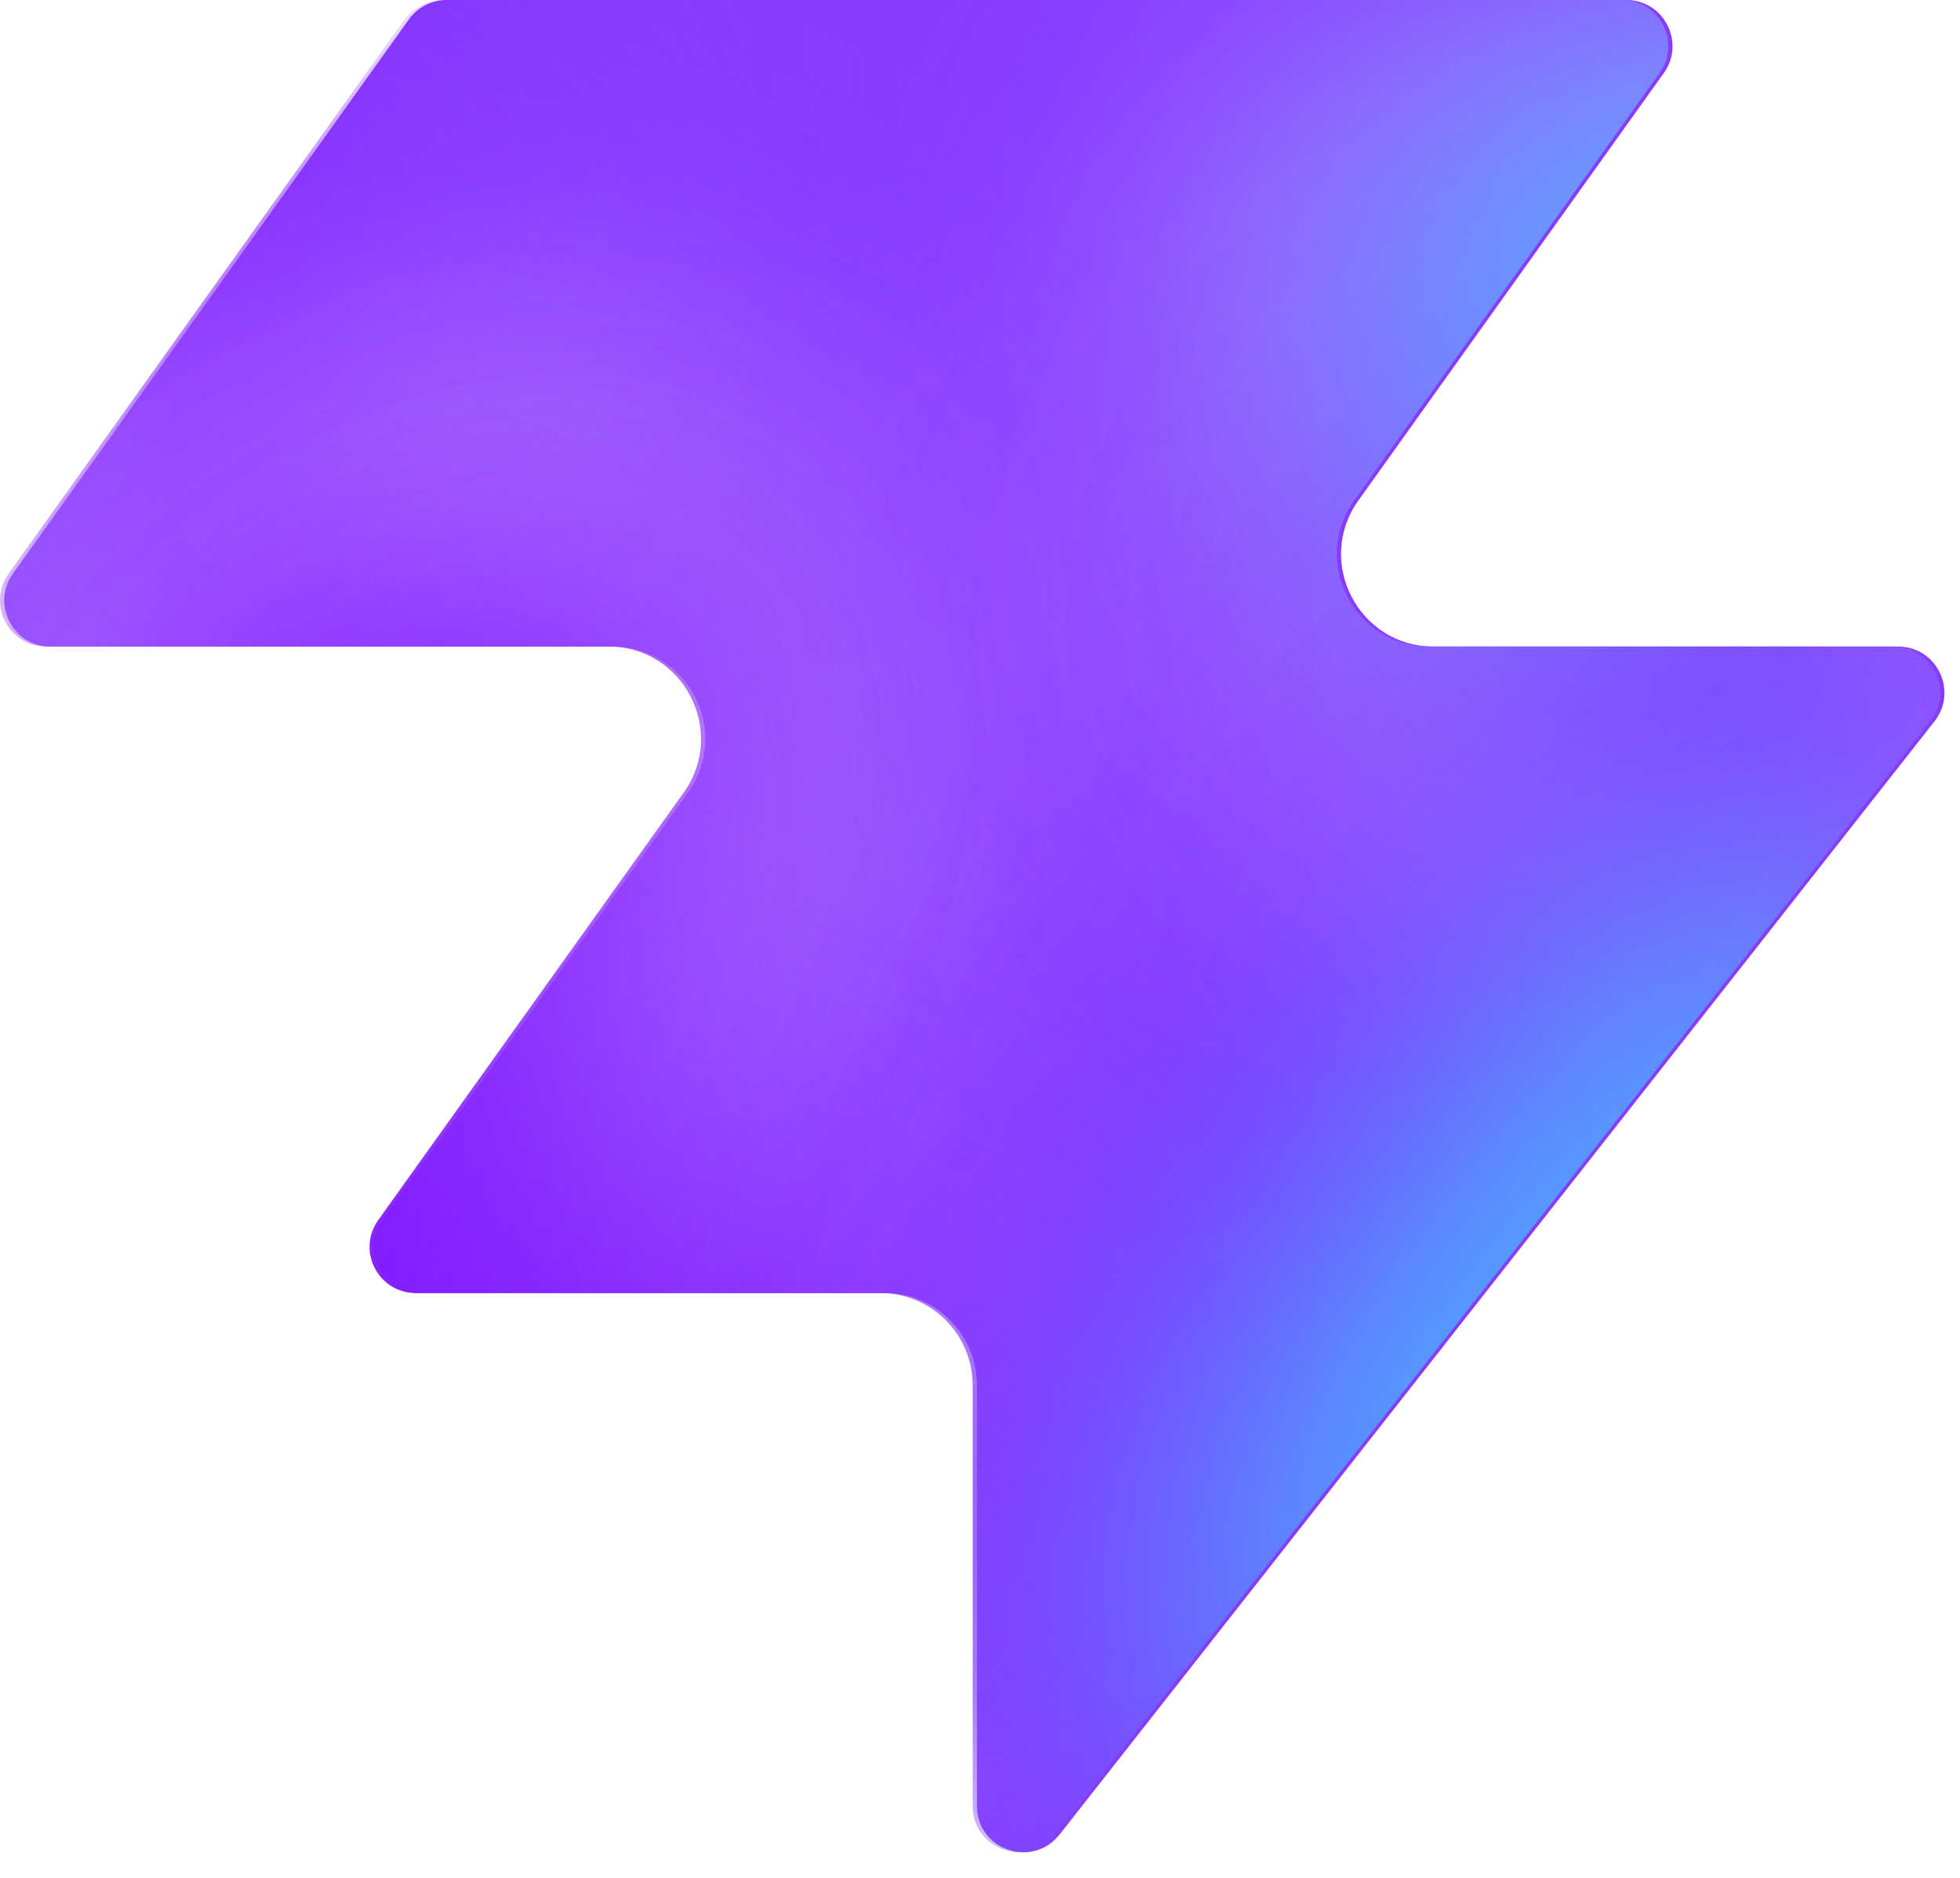
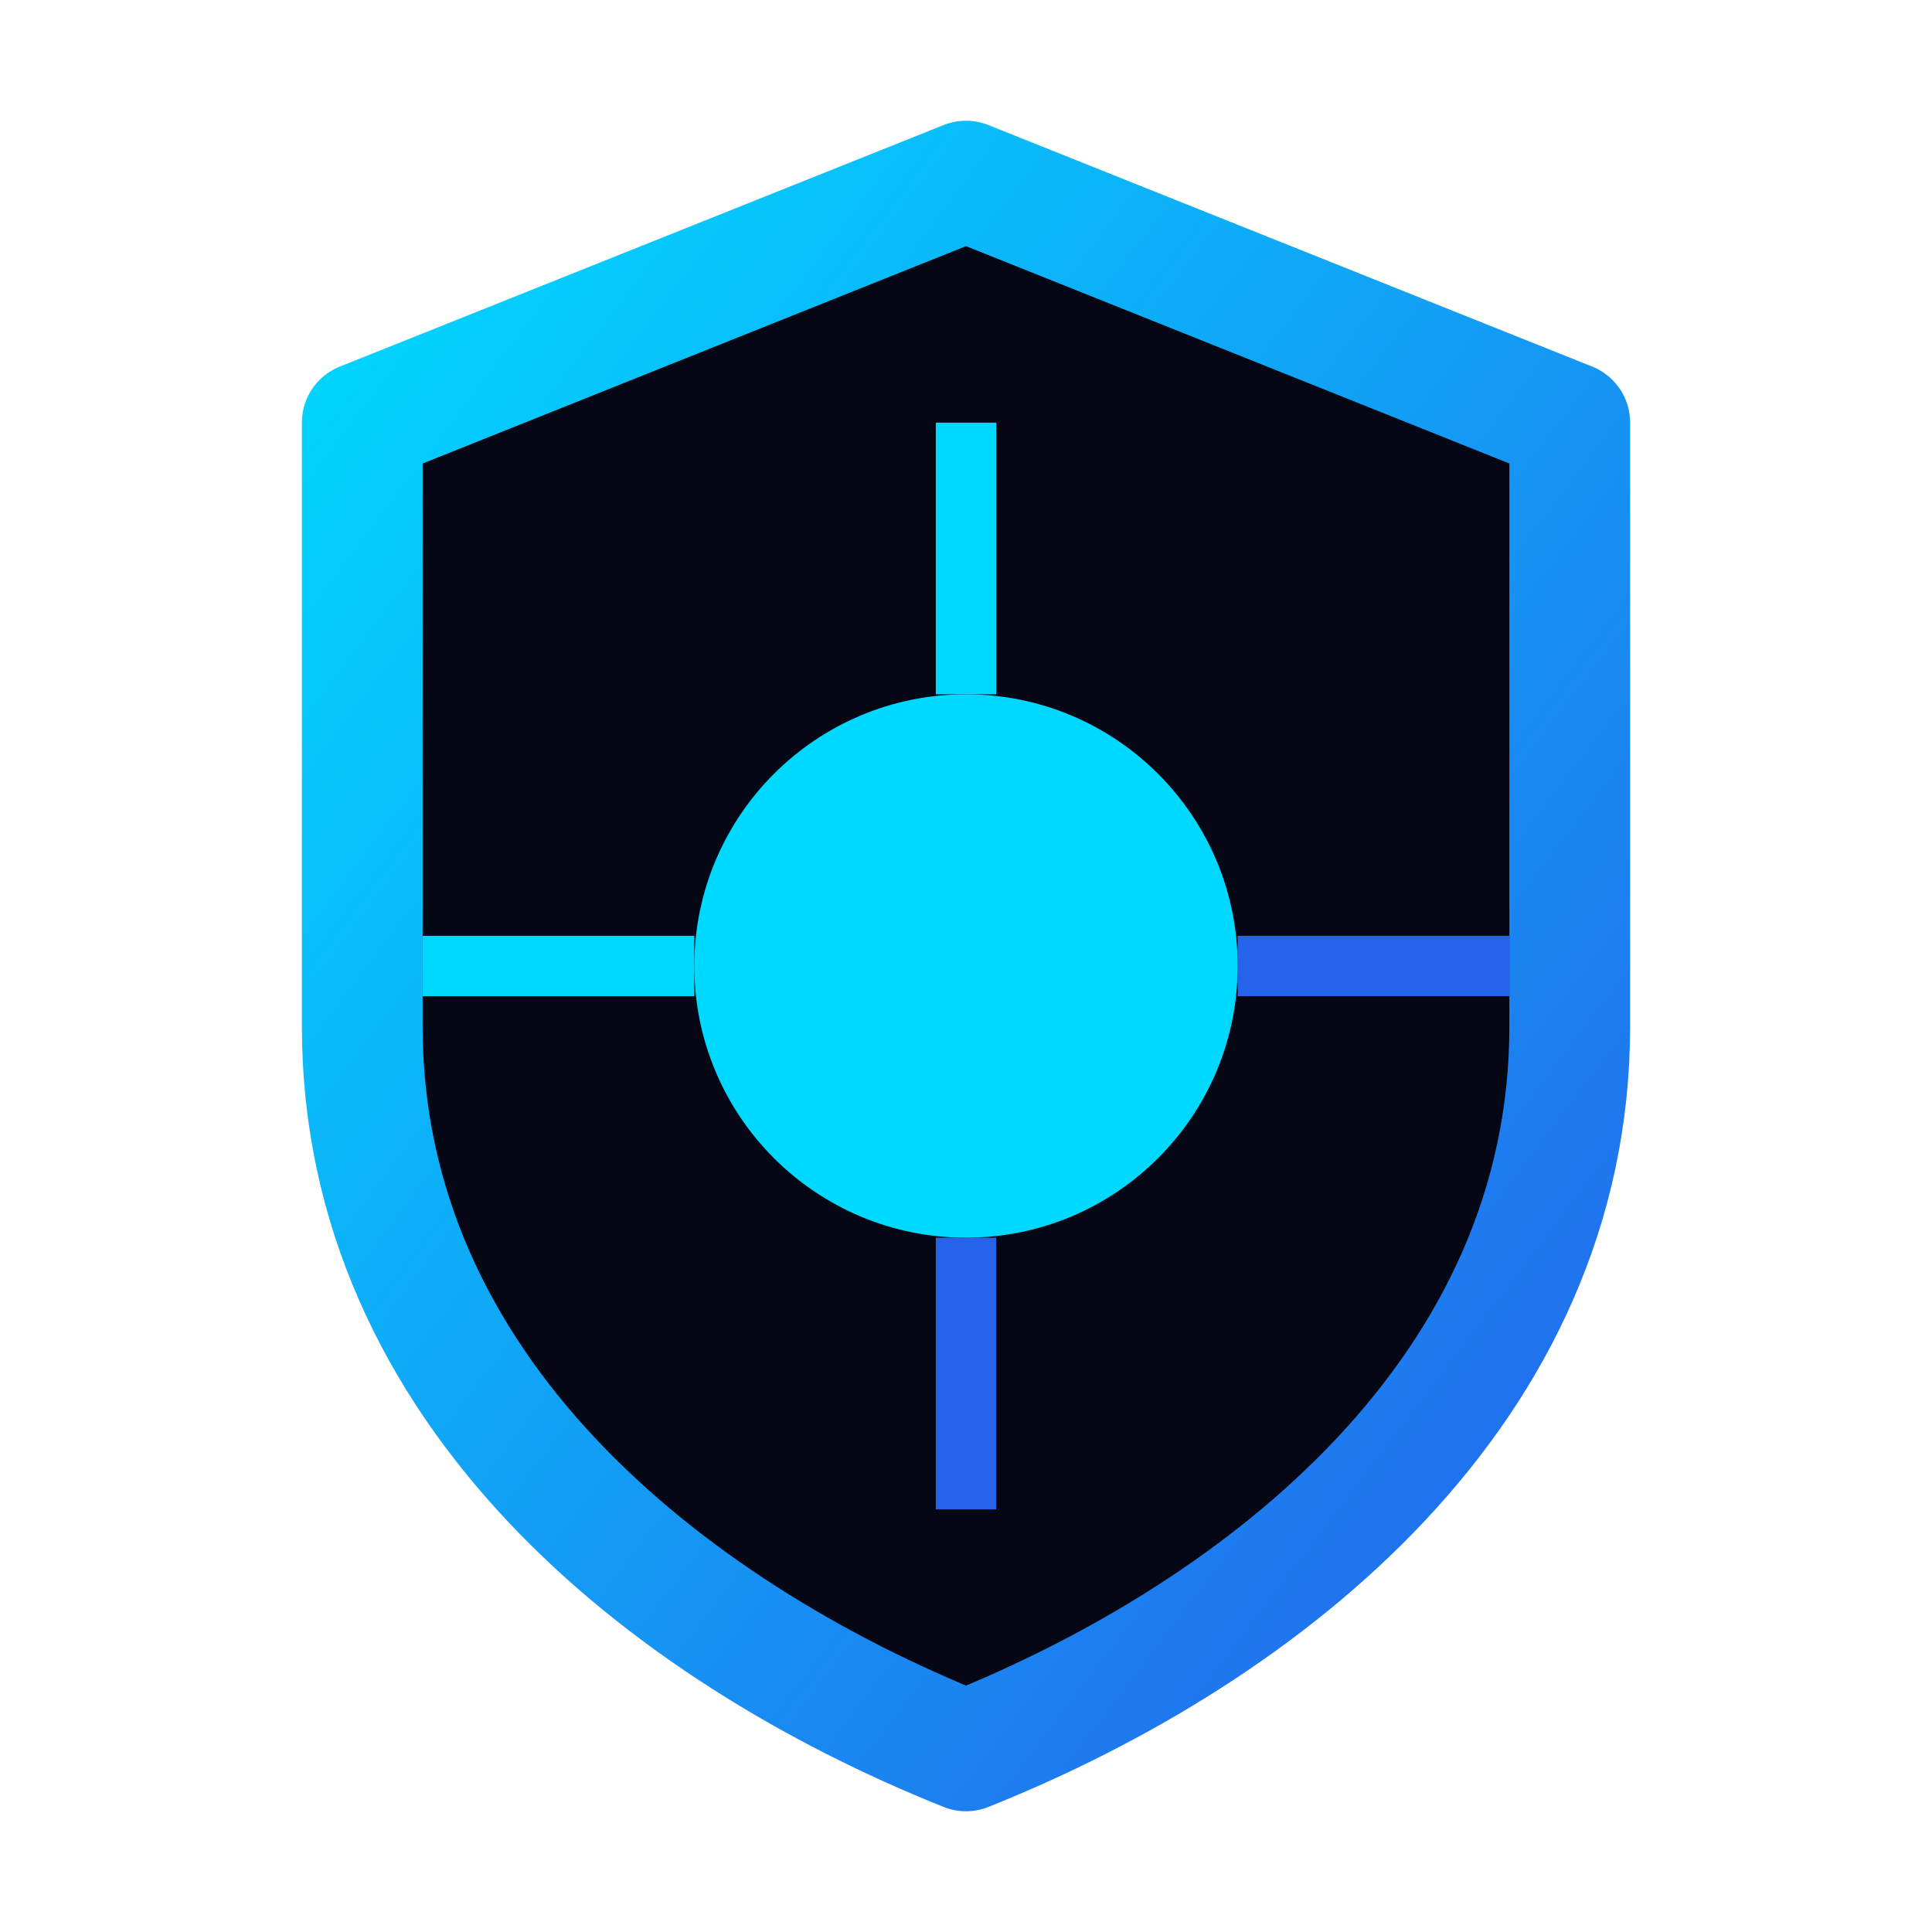
- <svg xmlns="http://www.w3.org/2000/svg" width="48" height="46" fill="none" viewBox="0 0 48 46">
-   <path fill="#863bff" d="M25.946 44.938c-.664.845-2.021.375-2.021-.698V33.937a2.26 2.26 0 0 0-2.262-2.262H10.287c-.92 0-1.456-1.04-.92-1.788l7.48-10.471c1.07-1.497 0-3.578-1.842-3.578H1.237c-.92 0-1.456-1.04-.92-1.788L10.013.474c.214-.297.556-.474.92-.474h28.894c.92 0 1.456 1.04.92 1.788l-7.48 10.471c-1.07 1.498 0 3.579 1.842 3.579h11.377c.943 0 1.473 1.088.89 1.83L25.947 44.94z" style="fill:#863bff;fill:color(display-p3 .525 .23 1);fill-opacity:1" />
-   <mask id="a" width="48" height="46" x="0" y="0" maskUnits="userSpaceOnUse" style="mask-type:alpha">
-     <path fill="#000" d="M25.842 44.938c-.664.844-2.021.375-2.021-.698V33.937a2.26 2.26 0 0 0-2.262-2.262H10.183c-.92 0-1.456-1.04-.92-1.788l7.48-10.471c1.07-1.498 0-3.579-1.842-3.579H1.133c-.92 0-1.456-1.04-.92-1.787L9.91.473c.214-.297.556-.474.92-.474h28.894c.92 0 1.456 1.04.92 1.788l-7.48 10.471c-1.07 1.498 0 3.578 1.842 3.578h11.377c.943 0 1.473 1.088.89 1.832L25.843 44.94z" style="fill:#000;fill-opacity:1" />
-   </mask>
-   <g mask="url(#a)">
-     <g filter="url(#b)">
-       <ellipse cx="5.508" cy="14.704" fill="#ede6ff" rx="5.508" ry="14.704" style="fill:#ede6ff;fill:color(display-p3 .927 .903 1);fill-opacity:1" transform="matrix(.00324 1 1 -.00324 -4.47 31.516)" />
-     </g>
-     <g filter="url(#c)">
-       <ellipse cx="10.399" cy="29.851" fill="#ede6ff" rx="10.399" ry="29.851" style="fill:#ede6ff;fill:color(display-p3 .927 .903 1);fill-opacity:1" transform="matrix(.00324 1 1 -.00324 -39.328 7.883)" />
-     </g>
-     <g filter="url(#d)">
-       <ellipse cx="5.508" cy="30.487" fill="#7e14ff" rx="5.508" ry="30.487" style="fill:#7e14ff;fill:color(display-p3 .492 .077 1);fill-opacity:1" transform="rotate(89.814 -25.913 -14.639)scale(1 -1)" />
-     </g>
-     <g filter="url(#e)">
-       <ellipse cx="5.508" cy="30.599" fill="#7e14ff" rx="5.508" ry="30.599" style="fill:#7e14ff;fill:color(display-p3 .492 .077 1);fill-opacity:1" transform="rotate(89.814 -32.644 -3.334)scale(1 -1)" />
-     </g>
-     <g filter="url(#f)">
-       <ellipse cx="5.508" cy="30.599" fill="#7e14ff" rx="5.508" ry="30.599" style="fill:#7e14ff;fill:color(display-p3 .492 .077 1);fill-opacity:1" transform="matrix(.00324 1 1 -.00324 -34.34 30.47)" />
-     </g>
-     <g filter="url(#g)">
-       <ellipse cx="14.072" cy="22.078" fill="#ede6ff" rx="14.072" ry="22.078" style="fill:#ede6ff;fill:color(display-p3 .927 .903 1);fill-opacity:1" transform="rotate(93.35 24.506 48.493)scale(-1 1)" />
-     </g>
-     <g filter="url(#h)">
-       <ellipse cx="3.47" cy="21.501" fill="#7e14ff" rx="3.47" ry="21.501" style="fill:#7e14ff;fill:color(display-p3 .492 .077 1);fill-opacity:1" transform="rotate(89.009 28.708 47.59)scale(-1 1)" />
-     </g>
-     <g filter="url(#i)">
-       <ellipse cx="3.47" cy="21.501" fill="#7e14ff" rx="3.47" ry="21.501" style="fill:#7e14ff;fill:color(display-p3 .492 .077 1);fill-opacity:1" transform="rotate(89.009 28.708 47.59)scale(-1 1)" />
-     </g>
-     <g filter="url(#j)">
-       <ellipse cx=".387" cy="8.972" fill="#7e14ff" rx="4.407" ry="29.108" style="fill:#7e14ff;fill:color(display-p3 .492 .077 1);fill-opacity:1" transform="rotate(39.51 .387 8.972)" />
-     </g>
-     <g filter="url(#k)">
-       <ellipse cx="47.523" cy="-6.092" fill="#7e14ff" rx="4.407" ry="29.108" style="fill:#7e14ff;fill:color(display-p3 .492 .077 1);fill-opacity:1" transform="rotate(37.892 47.523 -6.092)" />
-     </g>
-     <g filter="url(#l)">
-       <ellipse cx="41.412" cy="6.333" fill="#47bfff" rx="5.971" ry="9.665" style="fill:#47bfff;fill:color(display-p3 .28 .748 1);fill-opacity:1" transform="rotate(37.892 41.412 6.333)" />
-     </g>
-     <g filter="url(#m)">
-       <ellipse cx="-1.879" cy="38.332" fill="#7e14ff" rx="4.407" ry="29.108" style="fill:#7e14ff;fill:color(display-p3 .492 .077 1);fill-opacity:1" transform="rotate(37.892 -1.88 38.332)" />
-     </g>
-     <g filter="url(#n)">
-       <ellipse cx="-1.879" cy="38.332" fill="#7e14ff" rx="4.407" ry="29.108" style="fill:#7e14ff;fill:color(display-p3 .492 .077 1);fill-opacity:1" transform="rotate(37.892 -1.88 38.332)" />
-     </g>
-     <g filter="url(#o)">
-       <ellipse cx="35.651" cy="29.907" fill="#7e14ff" rx="4.407" ry="29.108" style="fill:#7e14ff;fill:color(display-p3 .492 .077 1);fill-opacity:1" transform="rotate(37.892 35.651 29.907)" />
-     </g>
-     <g filter="url(#p)">
-       <ellipse cx="38.418" cy="32.4" fill="#47bfff" rx="5.971" ry="15.297" style="fill:#47bfff;fill:color(display-p3 .28 .748 1);fill-opacity:1" transform="rotate(37.892 38.418 32.4)" />
-     </g>
-   </g>
+ <svg xmlns="http://www.w3.org/2000/svg" viewBox="0 0 32 32" width="100%" height="100%">
  <defs>
-     <filter id="b" width="60.045" height="41.654" x="-19.77" y="16.149" color-interpolation-filters="sRGB" filterUnits="userSpaceOnUse">
-       <feFlood flood-opacity="0" result="BackgroundImageFix" />
-       <feBlend in="SourceGraphic" in2="BackgroundImageFix" result="shape" />
-       <feGaussianBlur result="effect1_foregroundBlur_2002_17158" stdDeviation="7.659" />
-     </filter>
-     <filter id="c" width="90.34" height="51.437" x="-54.613" y="-7.533" color-interpolation-filters="sRGB" filterUnits="userSpaceOnUse">
-       <feFlood flood-opacity="0" result="BackgroundImageFix" />
-       <feBlend in="SourceGraphic" in2="BackgroundImageFix" result="shape" />
-       <feGaussianBlur result="effect1_foregroundBlur_2002_17158" stdDeviation="7.659" />
-     </filter>
-     <filter id="d" width="79.355" height="29.4" x="-49.64" y="2.03" color-interpolation-filters="sRGB" filterUnits="userSpaceOnUse">
-       <feFlood flood-opacity="0" result="BackgroundImageFix" />
-       <feBlend in="SourceGraphic" in2="BackgroundImageFix" result="shape" />
-       <feGaussianBlur result="effect1_foregroundBlur_2002_17158" stdDeviation="4.596" />
-     </filter>
-     <filter id="e" width="79.579" height="29.4" x="-45.045" y="20.029" color-interpolation-filters="sRGB" filterUnits="userSpaceOnUse">
-       <feFlood flood-opacity="0" result="BackgroundImageFix" />
-       <feBlend in="SourceGraphic" in2="BackgroundImageFix" result="shape" />
-       <feGaussianBlur result="effect1_foregroundBlur_2002_17158" stdDeviation="4.596" />
-     </filter>
-     <filter id="f" width="79.579" height="29.4" x="-43.513" y="21.178" color-interpolation-filters="sRGB" filterUnits="userSpaceOnUse">
-       <feFlood flood-opacity="0" result="BackgroundImageFix" />
-       <feBlend in="SourceGraphic" in2="BackgroundImageFix" result="shape" />
-       <feGaussianBlur result="effect1_foregroundBlur_2002_17158" stdDeviation="4.596" />
-     </filter>
-     <filter id="g" width="74.749" height="58.852" x="15.756" y="-17.901" color-interpolation-filters="sRGB" filterUnits="userSpaceOnUse">
-       <feFlood flood-opacity="0" result="BackgroundImageFix" />
-       <feBlend in="SourceGraphic" in2="BackgroundImageFix" result="shape" />
-       <feGaussianBlur result="effect1_foregroundBlur_2002_17158" stdDeviation="7.659" />
-     </filter>
-     <filter id="h" width="61.377" height="25.362" x="23.548" y="2.284" color-interpolation-filters="sRGB" filterUnits="userSpaceOnUse">
-       <feFlood flood-opacity="0" result="BackgroundImageFix" />
-       <feBlend in="SourceGraphic" in2="BackgroundImageFix" result="shape" />
-       <feGaussianBlur result="effect1_foregroundBlur_2002_17158" stdDeviation="4.596" />
-     </filter>
-     <filter id="i" width="61.377" height="25.362" x="23.548" y="2.284" color-interpolation-filters="sRGB" filterUnits="userSpaceOnUse">
-       <feFlood flood-opacity="0" result="BackgroundImageFix" />
-       <feBlend in="SourceGraphic" in2="BackgroundImageFix" result="shape" />
-       <feGaussianBlur result="effect1_foregroundBlur_2002_17158" stdDeviation="4.596" />
-     </filter>
-     <filter id="j" width="56.045" height="63.649" x="-27.636" y="-22.853" color-interpolation-filters="sRGB" filterUnits="userSpaceOnUse">
-       <feFlood flood-opacity="0" result="BackgroundImageFix" />
-       <feBlend in="SourceGraphic" in2="BackgroundImageFix" result="shape" />
-       <feGaussianBlur result="effect1_foregroundBlur_2002_17158" stdDeviation="4.596" />
-     </filter>
-     <filter id="k" width="54.814" height="64.646" x="20.116" y="-38.415" color-interpolation-filters="sRGB" filterUnits="userSpaceOnUse">
-       <feFlood flood-opacity="0" result="BackgroundImageFix" />
-       <feBlend in="SourceGraphic" in2="BackgroundImageFix" result="shape" />
-       <feGaussianBlur result="effect1_foregroundBlur_2002_17158" stdDeviation="4.596" />
-     </filter>
-     <filter id="l" width="33.541" height="35.313" x="24.641" y="-11.323" color-interpolation-filters="sRGB" filterUnits="userSpaceOnUse">
-       <feFlood flood-opacity="0" result="BackgroundImageFix" />
-       <feBlend in="SourceGraphic" in2="BackgroundImageFix" result="shape" />
-       <feGaussianBlur result="effect1_foregroundBlur_2002_17158" stdDeviation="4.596" />
-     </filter>
-     <filter id="m" width="54.814" height="64.646" x="-29.286" y="6.009" color-interpolation-filters="sRGB" filterUnits="userSpaceOnUse">
-       <feFlood flood-opacity="0" result="BackgroundImageFix" />
-       <feBlend in="SourceGraphic" in2="BackgroundImageFix" result="shape" />
-       <feGaussianBlur result="effect1_foregroundBlur_2002_17158" stdDeviation="4.596" />
-     </filter>
-     <filter id="n" width="54.814" height="64.646" x="-29.286" y="6.009" color-interpolation-filters="sRGB" filterUnits="userSpaceOnUse">
-       <feFlood flood-opacity="0" result="BackgroundImageFix" />
-       <feBlend in="SourceGraphic" in2="BackgroundImageFix" result="shape" />
-       <feGaussianBlur result="effect1_foregroundBlur_2002_17158" stdDeviation="4.596" />
-     </filter>
-     <filter id="o" width="54.814" height="64.646" x="8.244" y="-2.416" color-interpolation-filters="sRGB" filterUnits="userSpaceOnUse">
-       <feFlood flood-opacity="0" result="BackgroundImageFix" />
-       <feBlend in="SourceGraphic" in2="BackgroundImageFix" result="shape" />
-       <feGaussianBlur result="effect1_foregroundBlur_2002_17158" stdDeviation="4.596" />
-     </filter>
-     <filter id="p" width="39.409" height="43.623" x="18.713" y="10.588" color-interpolation-filters="sRGB" filterUnits="userSpaceOnUse">
-       <feFlood flood-opacity="0" result="BackgroundImageFix" />
-       <feBlend in="SourceGraphic" in2="BackgroundImageFix" result="shape" />
-       <feGaussianBlur result="effect1_foregroundBlur_2002_17158" stdDeviation="4.596" />
-     </filter>
+     <linearGradient id="favGradient" x1="0%" y1="0%" x2="100%" y2="100%">
+       <stop offset="0%" stop-color="#00D9FF" />
+       <stop offset="100%" stop-color="#2563EB" />
+     </linearGradient>
  </defs>
+   <path d="M 16,3 L 26,7 L 26,17 C 26,23 21,27 16,29 C 11,27 6,23 6,17 L 6,7 Z" fill="#050814" stroke="url(#favGradient)" stroke-width="2" stroke-linejoin="round" />
+   <circle cx="16" cy="16" r="4.5" fill="#00D9FF" />
+   <line x1="16" y1="7" x2="16" y2="11.5" stroke="#00D9FF" stroke-width="1" />
+   <line x1="16" y1="20.5" x2="16" y2="25" stroke="#2563EB" stroke-width="1" />
+   <line x1="7" y1="16" x2="11.5" y2="16" stroke="#00D9FF" stroke-width="1" />
+   <line x1="20.5" y1="16" x2="25" y2="16" stroke="#2563EB" stroke-width="1" />
</svg>
